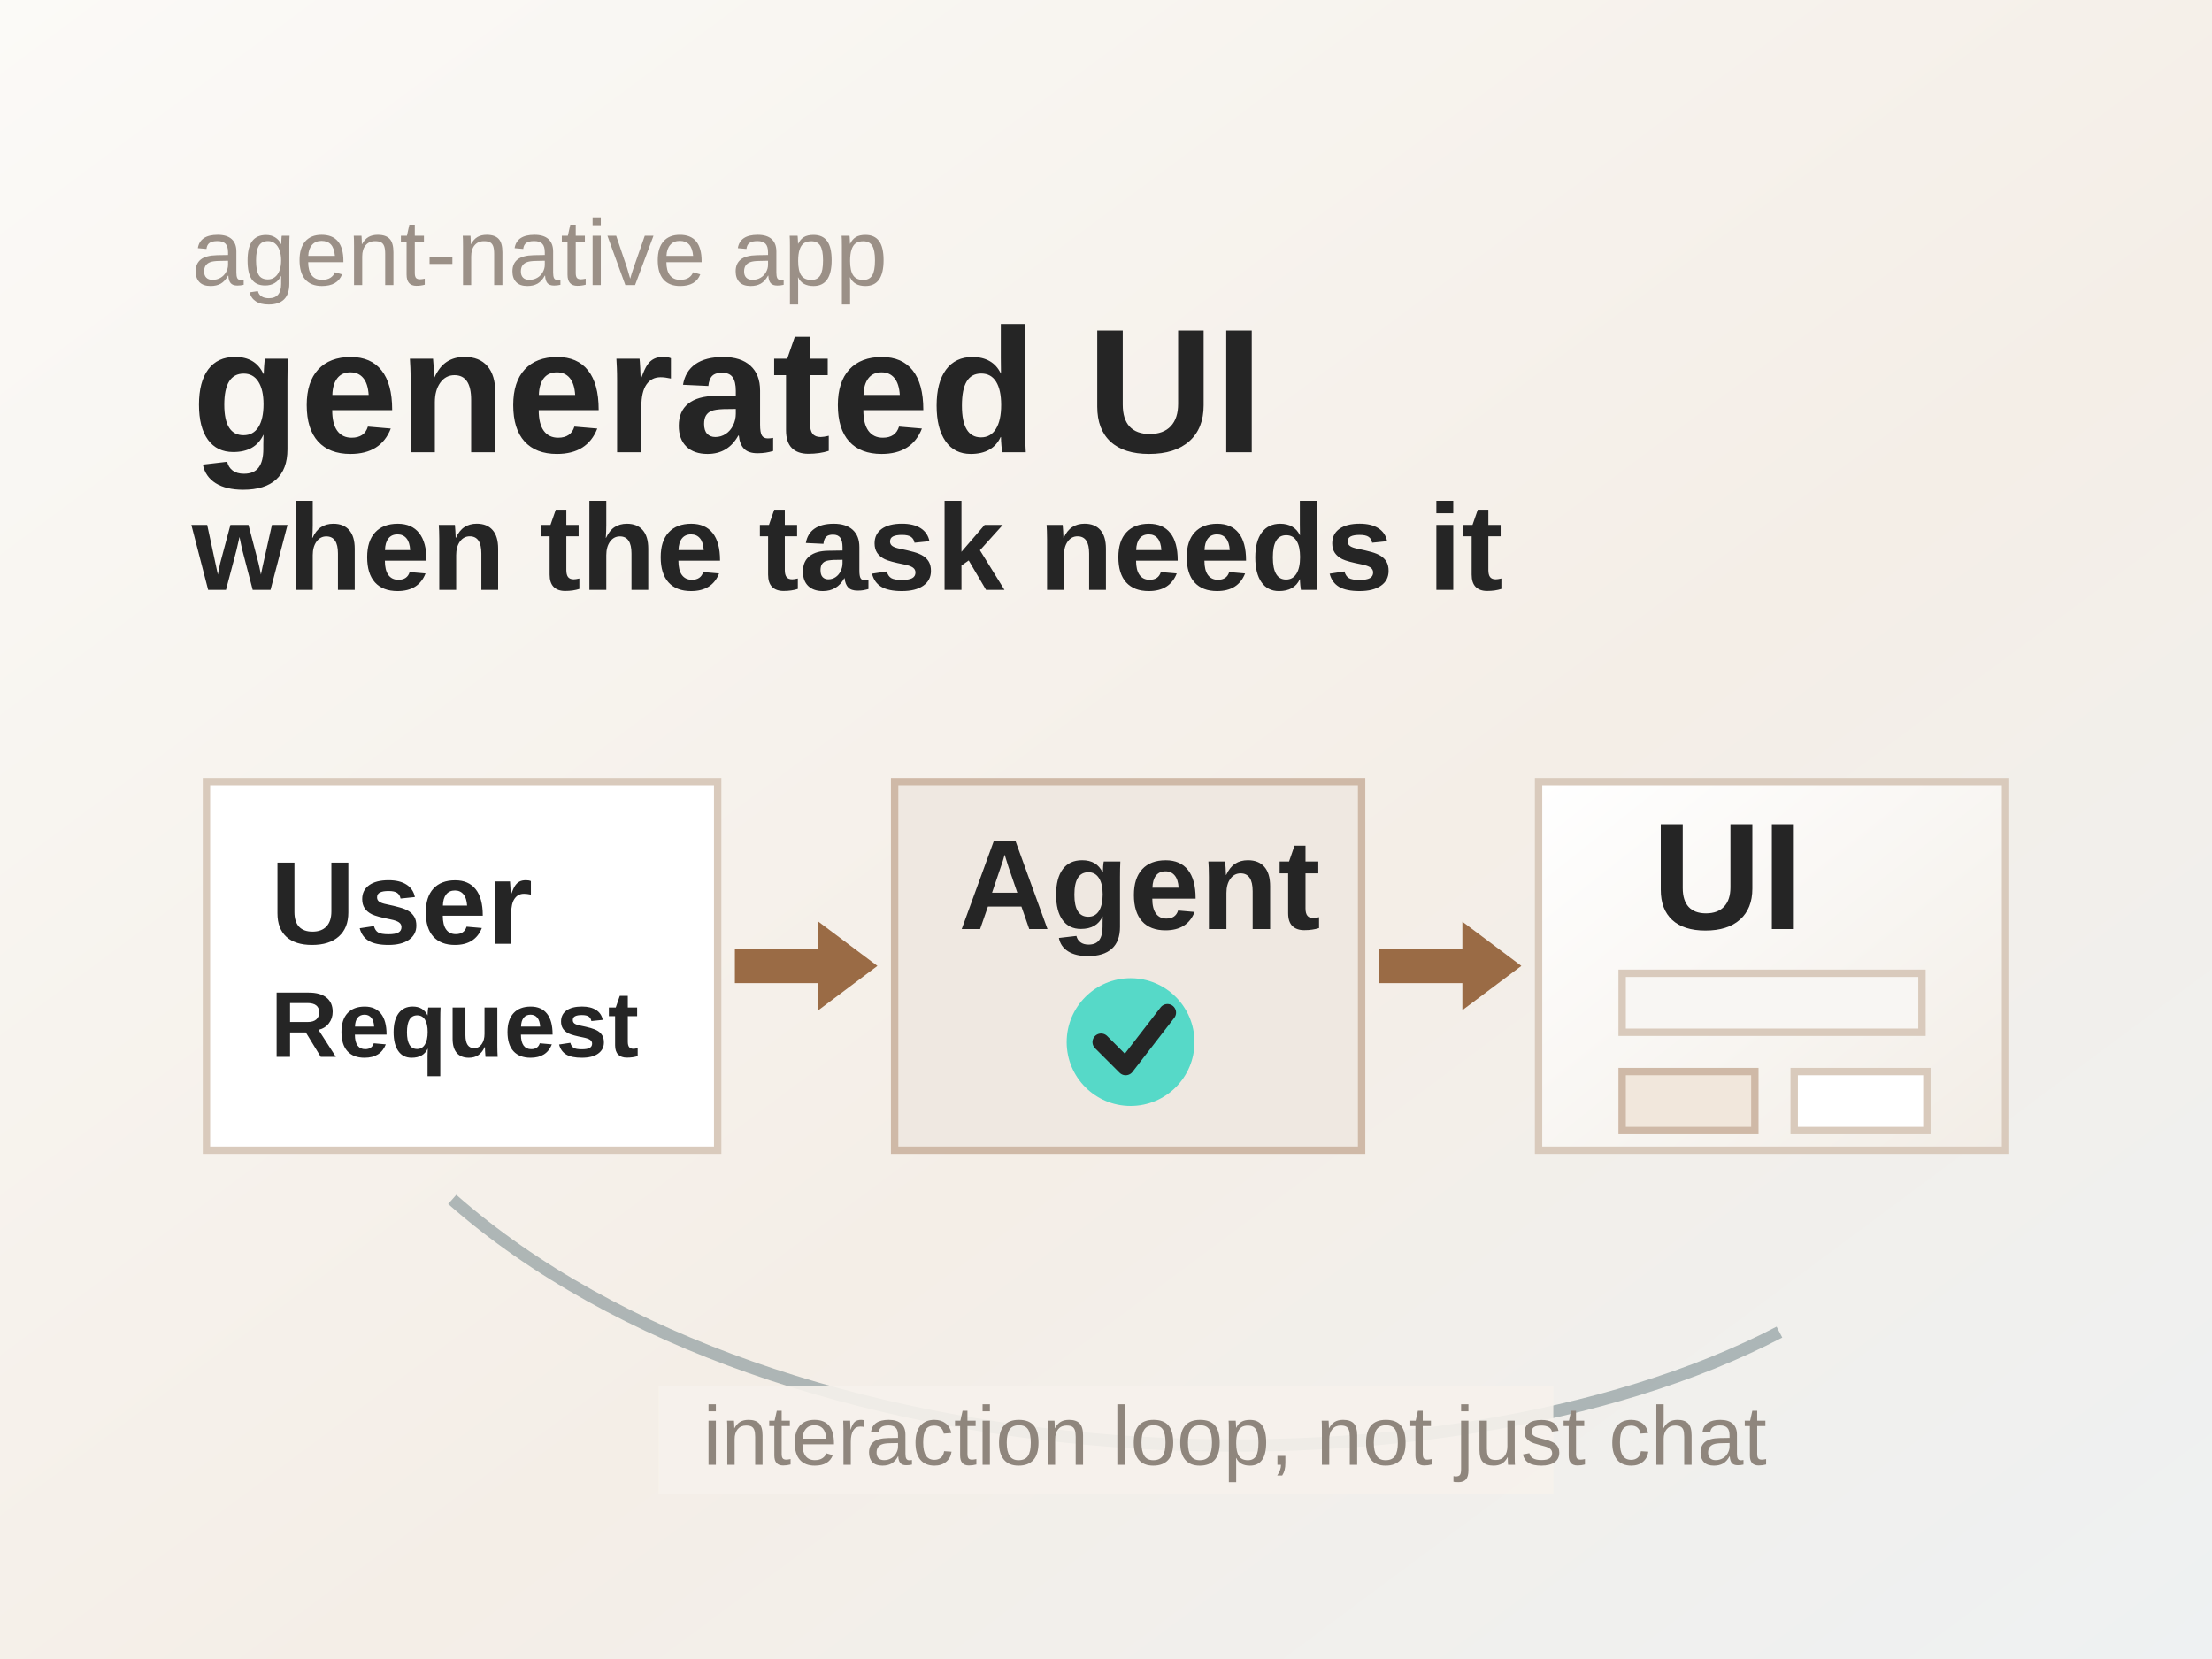
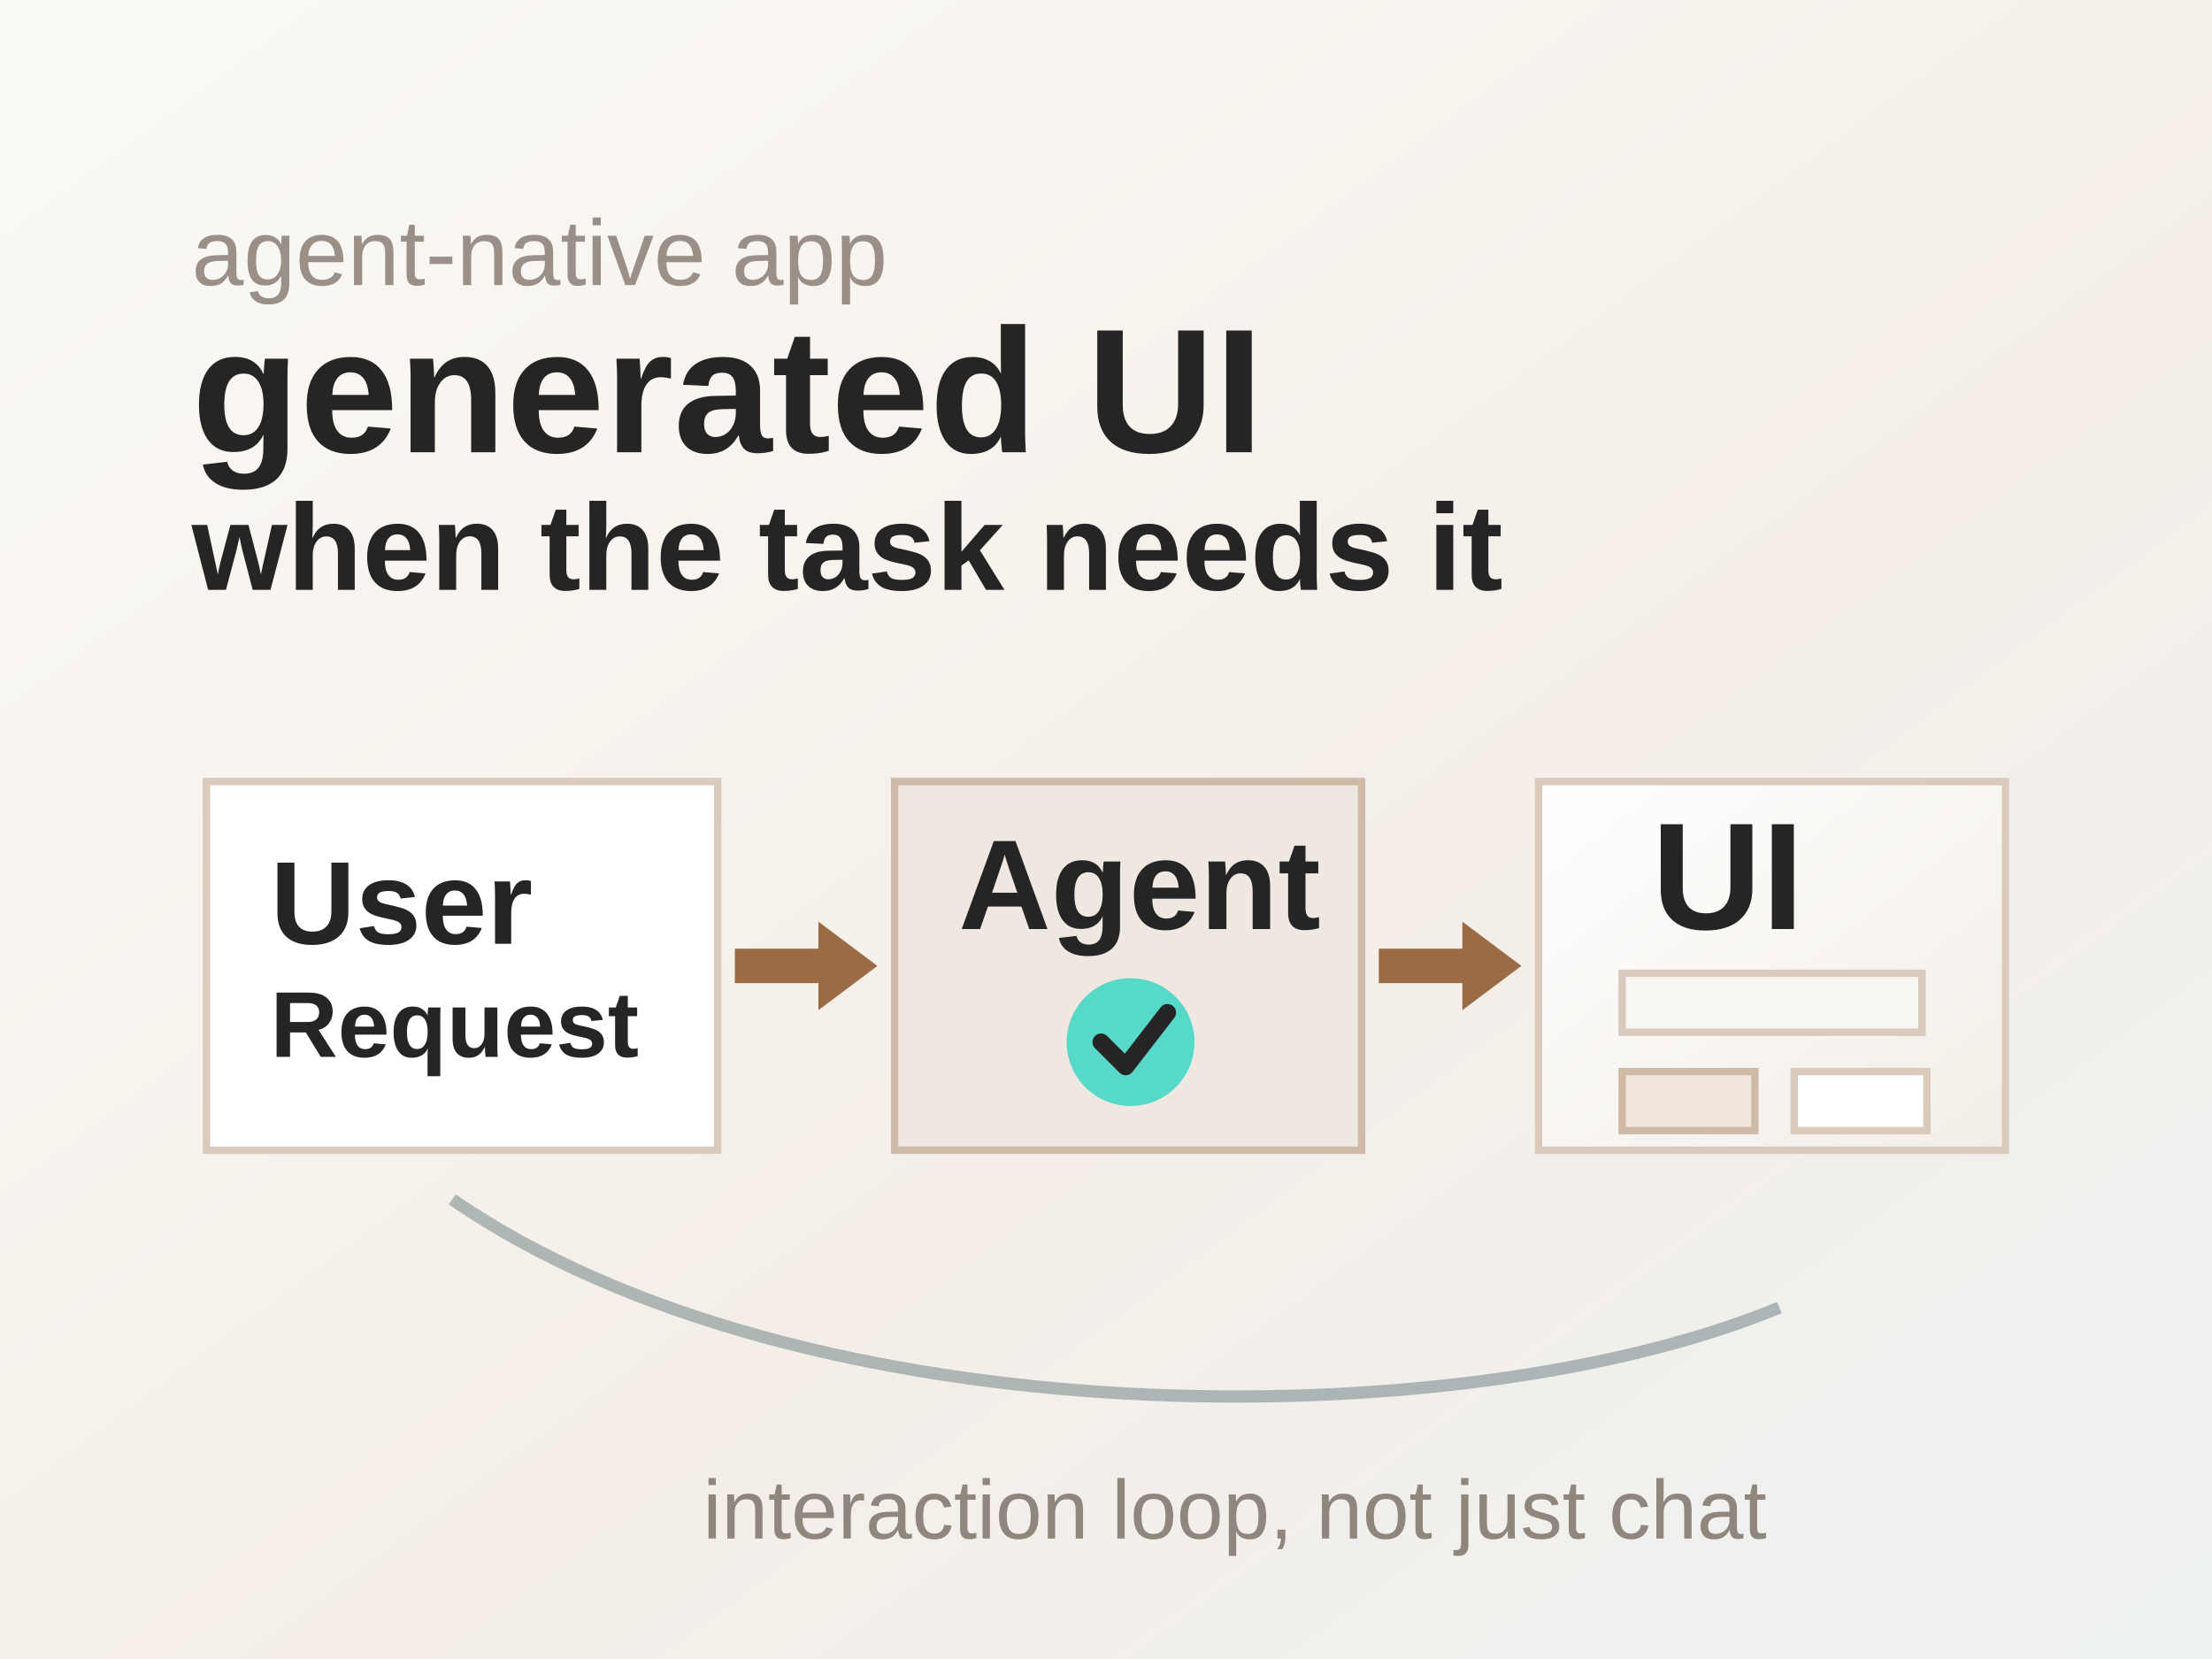
<svg xmlns="http://www.w3.org/2000/svg" viewBox="0 0 900 675" role="img" aria-labelledby="title desc">
  <defs>
    <linearGradient id="bg" x1="0" x2="1" y1="0" y2="1">
      <stop offset="0" stop-color="#fbfaf7" />
      <stop offset="0.58" stop-color="#f4eee7" />
      <stop offset="1" stop-color="#eef1f2" />
    </linearGradient>
    <linearGradient id="surface" x1="0" x2="1" y1="0" y2="1">
      <stop offset="0" stop-color="#ffffff" />
      <stop offset="1" stop-color="#f2ede6" />
    </linearGradient>
    <g id="node-arrow">
      <path d="M0,-7 H34 V-18 L58,0 L34,18 V7 H0 Z" fill="#9a6b45" />
    </g>
  </defs>
  <rect width="900" height="675" fill="url(#bg)" />
  <text x="78" y="116" fill="#9b9087" font-family="Arial, sans-serif" font-size="38">agent-native app</text>
  <text x="78" y="184" fill="#252525" font-family="Arial, sans-serif" font-size="72" font-weight="700">generated UI</text>
  <text x="78" y="240" fill="#252525" font-family="Arial, sans-serif" font-size="50" font-weight="700">when the task needs it</text>
  <g transform="translate(84 318)">
    <rect width="208" height="150" fill="#ffffff" stroke="#d9cabc" stroke-width="3" />
    <text x="26" y="66" fill="#252525" font-family="Arial, sans-serif" font-size="48" font-weight="700">User</text>
    <text x="26" y="112" fill="#252525" font-family="Arial, sans-serif" font-size="38" font-weight="700">Request</text>
  </g>
  <g transform="translate(364 318)">
    <rect width="190" height="150" fill="#efe8e1" stroke="#cfb9a7" stroke-width="3" />
    <text x="26" y="60" fill="#252525" font-family="Arial, sans-serif" font-size="52" font-weight="700">Agent</text>
    <circle cx="96" cy="106" r="26" fill="#4fd8c6" opacity="0.95" />
    <path d="M84 106 L94 116 L111 94" fill="none" stroke="#252525" stroke-width="7" stroke-linecap="round" stroke-linejoin="round" />
  </g>
  <g transform="translate(626 318)">
    <rect width="190" height="150" fill="url(#surface)" stroke="#d9cabc" stroke-width="3" />
    <text x="46" y="60" fill="#252525" font-family="Arial, sans-serif" font-size="62" font-weight="700">UI</text>
    <rect x="34" y="78" width="122" height="24" fill="#f8f6f3" stroke="#d9cabc" stroke-width="3" />
    <rect x="34" y="118" width="54" height="24" fill="#f1e7dc" stroke="#cfb9a7" stroke-width="3" />
    <rect x="104" y="118" width="54" height="24" fill="#ffffff" stroke="#d9cabc" stroke-width="3" />
  </g>
  <use href="#node-arrow" x="299" y="393" />
  <use href="#node-arrow" x="561" y="393" />
-   <path d="M724 542 C586 614, 318 606, 184 488" fill="none" stroke="#879799" stroke-width="5" opacity="0.65" />
-   <rect x="268" y="564" width="364" height="44" fill="#f6f2ec" opacity="0.9" />
-   <text x="286" y="596" fill="#8f867d" font-family="Arial, sans-serif" font-size="34">interaction loop, not just chat</text>
+   <path d="M724 532 C594 586, 326 586, 184 488" fill="none" stroke="#879799" stroke-width="5" opacity="0.65" />
+   <text x="286" y="626" fill="#8f867d" font-family="Arial, sans-serif" font-size="34">interaction loop, not just chat</text>
</svg>
